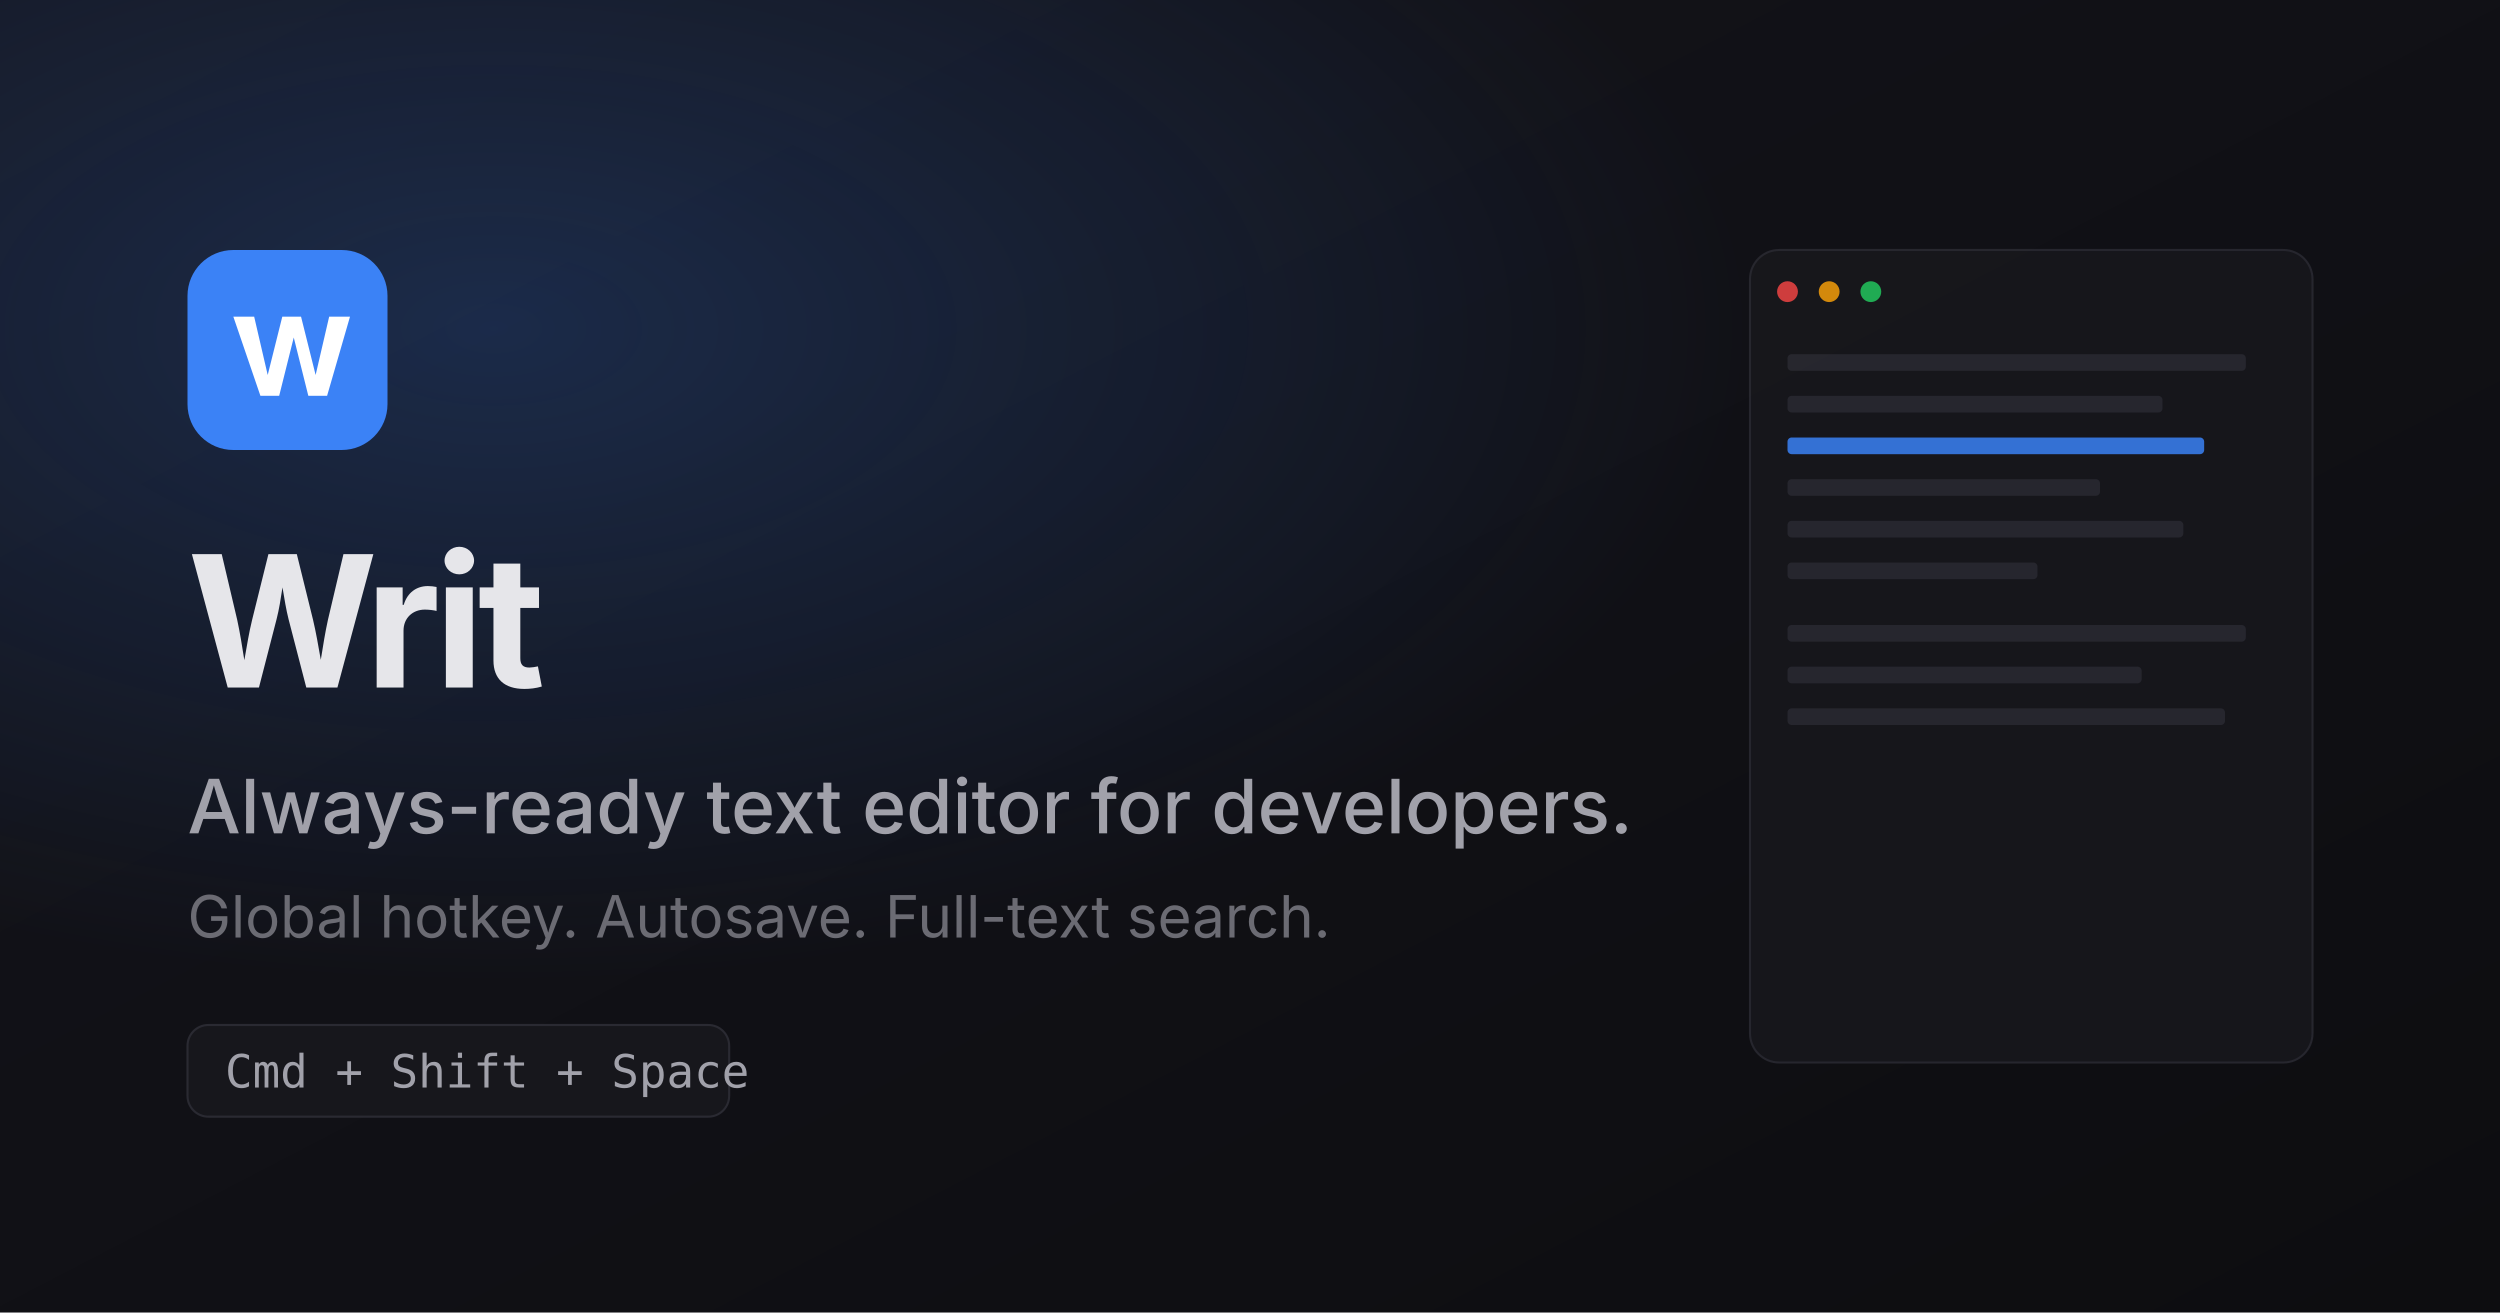
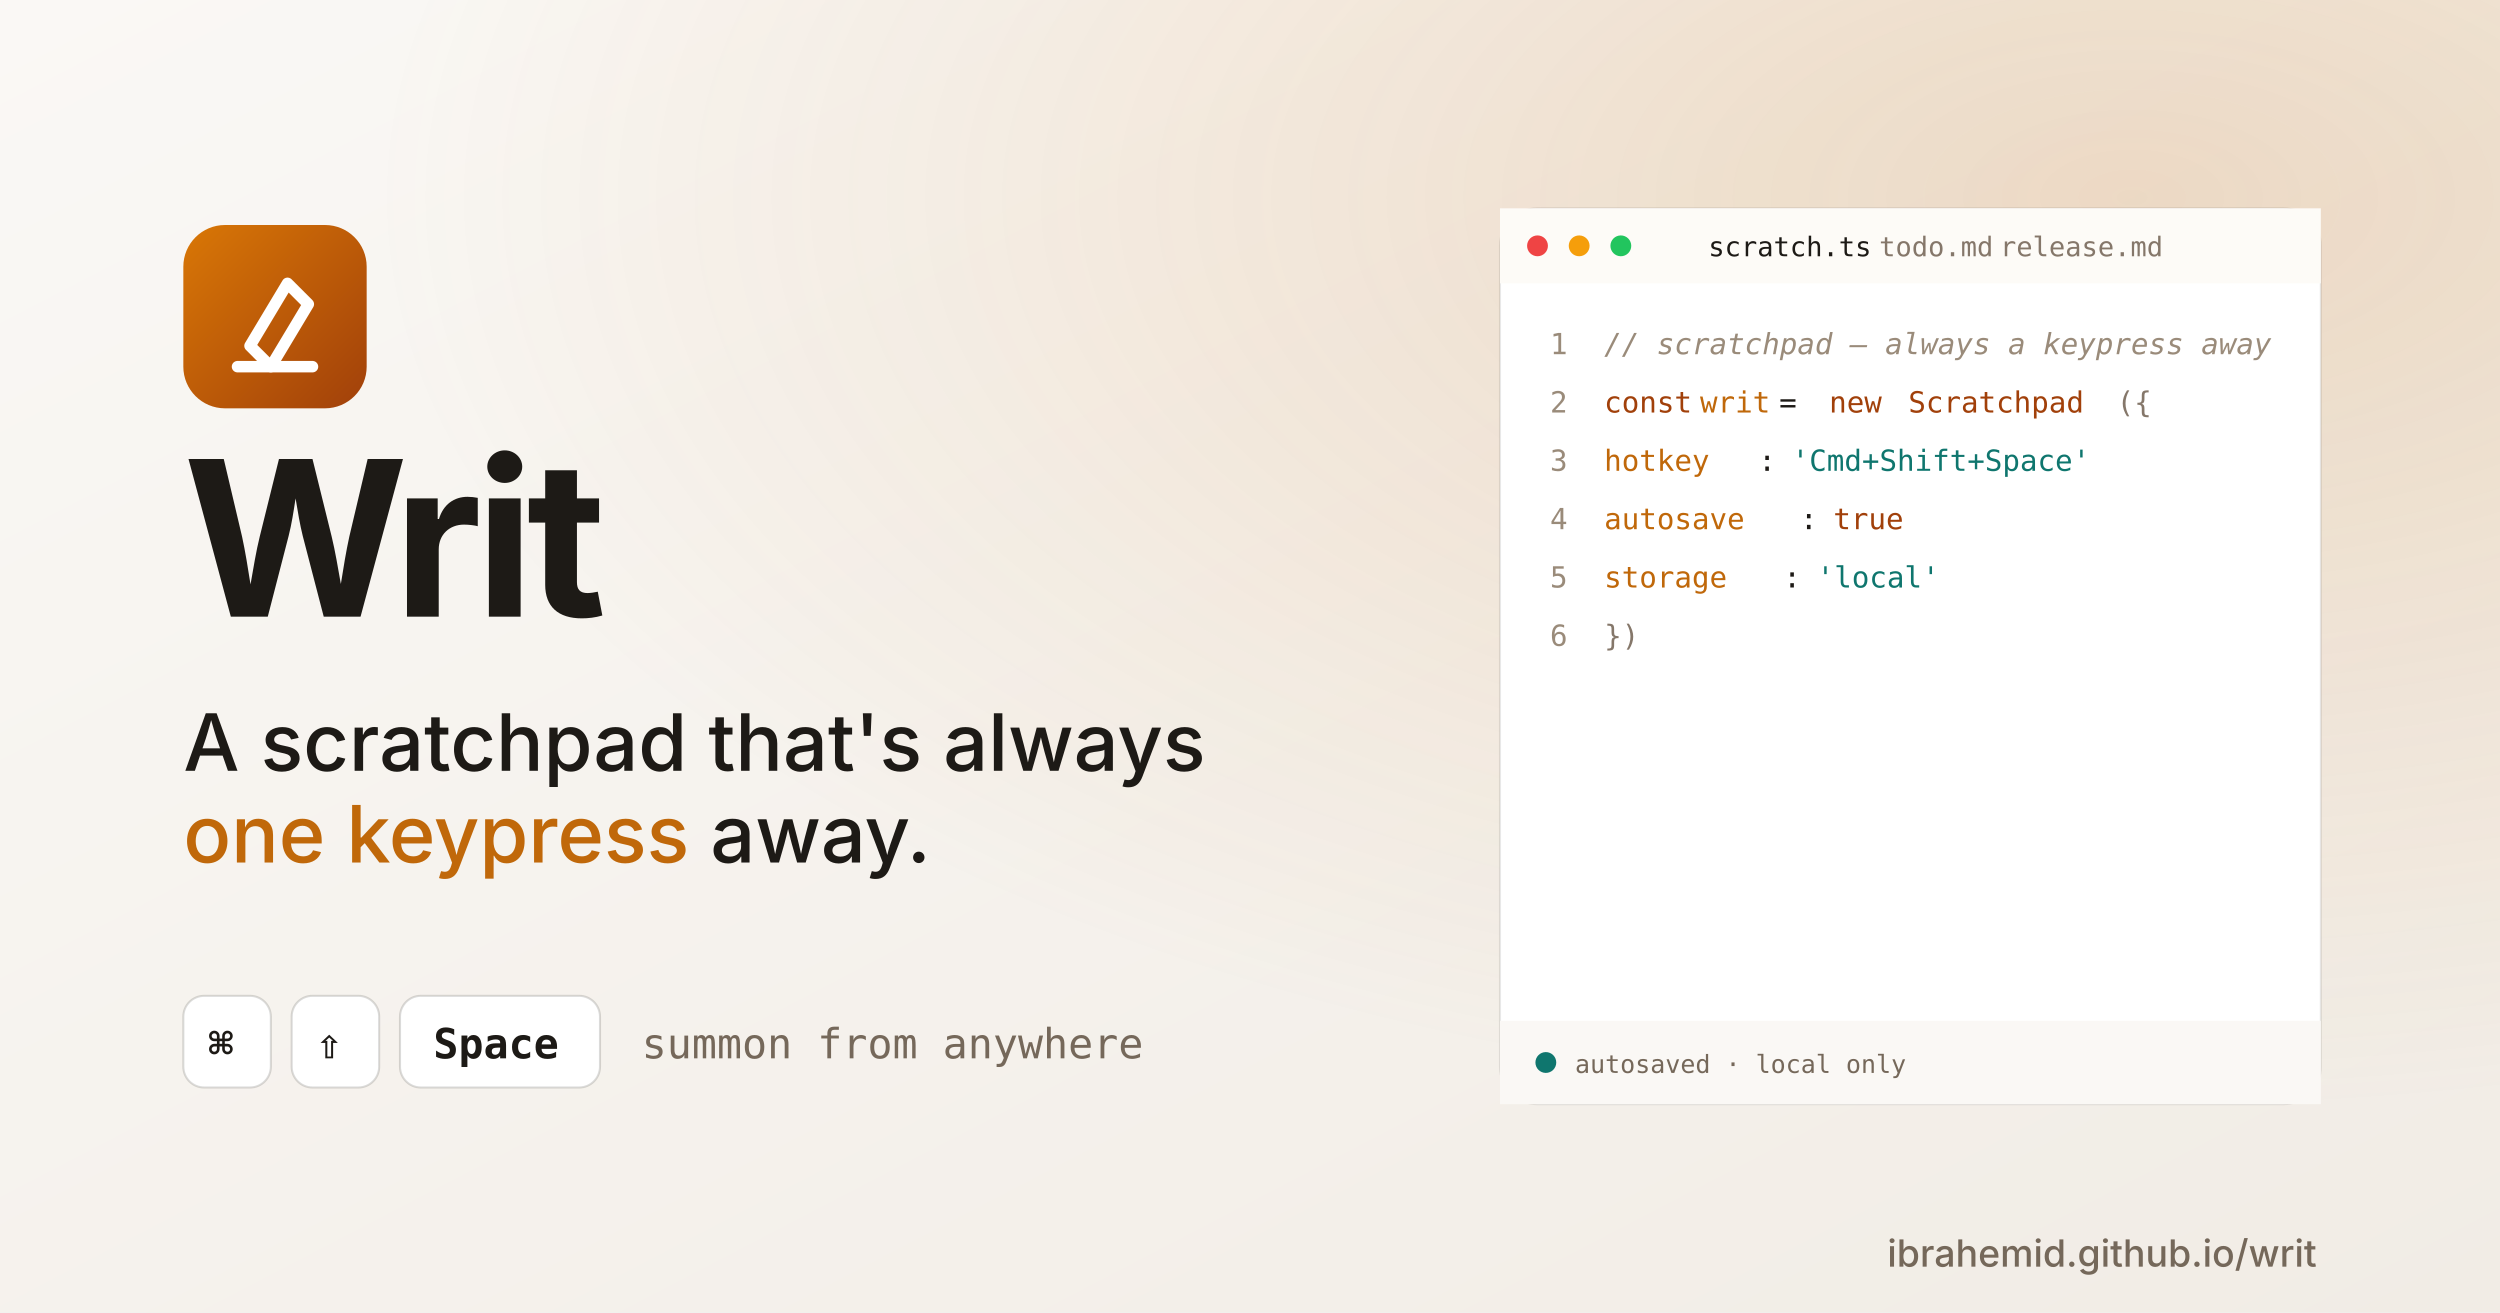
<svg xmlns="http://www.w3.org/2000/svg" viewBox="0 0 1200 630" width="1200" height="630" role="img" aria-label="Writ, a scratchpad text editor for developers">
  <defs>
    <linearGradient id="bg" x1="0" y1="0" x2="1" y2="1">
-       <stop offset="0" stop-color="#14141b" />
-       <stop offset="1" stop-color="#0d0d10" />
+       <stop offset="0" stop-color="#faf8f5" />
+       <stop offset="1" stop-color="#f1ece5" />
    </linearGradient>
-     <radialGradient id="glow" cx="0.2" cy="0.25" r="0.5">
-       <stop offset="0" stop-color="#3b82f6" stop-opacity="0.22" />
-       <stop offset="1" stop-color="#3b82f6" stop-opacity="0" />
+     <radialGradient id="glow" cx="0.85" cy="0.15" r="0.7">
+       <stop offset="0" stop-color="#c0680a" stop-opacity="0.18" />
+       <stop offset="1" stop-color="#c0680a" stop-opacity="0" />
    </radialGradient>
+     <linearGradient id="markBg" x1="0" y1="0" x2="1" y2="1">
+       <stop offset="0" stop-color="#d97706" />
+       <stop offset="1" stop-color="#a1400a" />
+     </linearGradient>
  </defs>
  <rect width="1200" height="630" fill="url(#bg)" />
  <rect width="1200" height="630" fill="url(#glow)" />
-   <g transform="translate(90 120)">
-     <rect width="96" height="96" rx="22" fill="#3b82f6" />
-     <path d="M22 32h10l6.5 28 7-28h9l7 28 6.5-28h10L67 70h-9l-7-28-7 28h-9L22 32z" fill="#ffffff" />
+   <g transform="translate(88 108)">
+     <rect width="88" height="88" rx="20" fill="url(#markBg)" />
+     <g transform="translate(20 18)" stroke="#ffffff" stroke-width="5.5" stroke-linecap="round" stroke-linejoin="round" fill="none">
+       <path d="M6 50h36" />
+       <path d="M12 40 30 10l10 10L22 50z" />
+     </g>
  </g>
-   <text x="90" y="330" font-family="Inter, -apple-system, system-ui, sans-serif" font-size="88" font-weight="700" fill="#e6e6ea" letter-spacing="-3">Writ</text>
-   <text x="90" y="400" font-family="Inter, -apple-system, system-ui, sans-serif" font-size="36" font-weight="500" fill="#a1a1aa">Always-ready text editor for developers.</text>
-   <text x="90" y="450" font-family="Inter, -apple-system, system-ui, sans-serif" font-size="28" font-weight="400" fill="#6b6b73">Global hotkey. Autosave. Full-text search.</text>
-   <g transform="translate(90 520)" font-family="ui-monospace, SF Mono, Menlo, monospace" font-size="22" fill="#a1a1aa">
-     <rect x="0" y="-28" width="260" height="44" rx="10" fill="#17171c" stroke="#2a2a32" />
-     <text x="18" y="2">Cmd + Shift + Space</text>
+   <g font-family="Inter, -apple-system, system-ui, sans-serif" fill="#1d1a16">
+     <text x="88" y="296" font-size="104" font-weight="700" letter-spacing="-3.5">Writ</text>
+     <text x="88" y="370" font-size="38" font-weight="500">A scratchpad that's always</text>
+     <text x="88" y="414" font-size="38" font-weight="500">
+       <tspan fill="#c0680a">one keypress</tspan>
+       <tspan> away.</tspan>
+     </text>
  </g>
-   <g transform="translate(840 120)" opacity="0.85">
-     <rect width="270" height="390" rx="14" fill="#17171c" stroke="#2a2a32" />
-     <circle cx="18" cy="20" r="5" fill="#ef4444" />
-     <circle cx="38" cy="20" r="5" fill="#f59e0b" />
-     <circle cx="58" cy="20" r="5" fill="#22c55e" />
-     <rect x="18" y="50" width="220" height="8" rx="2" fill="#2a2a32" />
-     <rect x="18" y="70" width="180" height="8" rx="2" fill="#2a2a32" />
-     <rect x="18" y="90" width="200" height="8" rx="2" fill="#3b82f6" />
-     <rect x="18" y="110" width="150" height="8" rx="2" fill="#2a2a32" />
-     <rect x="18" y="130" width="190" height="8" rx="2" fill="#2a2a32" />
-     <rect x="18" y="150" width="120" height="8" rx="2" fill="#2a2a32" />
-     <rect x="18" y="180" width="220" height="8" rx="2" fill="#2a2a32" />
-     <rect x="18" y="200" width="170" height="8" rx="2" fill="#2a2a32" />
-     <rect x="18" y="220" width="210" height="8" rx="2" fill="#2a2a32" />
+   <g transform="translate(88 510)" font-family="ui-monospace, SF Mono, Menlo, monospace" font-size="20">
+     <rect x="0" y="-32" width="42" height="44" rx="10" fill="#ffffff" stroke="rgba(29,26,22,0.16)" />
+     <text x="12" y="-2" fill="#1d1a16" font-weight="600">⌘</text>
+     <rect x="52" y="-32" width="42" height="44" rx="10" fill="#ffffff" stroke="rgba(29,26,22,0.16)" />
+     <text x="64" y="-2" fill="#1d1a16" font-weight="600">⇧</text>
+     <rect x="104" y="-32" width="96" height="44" rx="10" fill="#ffffff" stroke="rgba(29,26,22,0.16)" />
+     <text x="120" y="-2" fill="#1d1a16" font-weight="600">Space</text>
+     <text x="220" y="-2" fill="#75685a">summon from anywhere</text>
  </g>
+   <g transform="translate(720 100)">
+     <rect width="394" height="430" rx="18" fill="#ffffff" stroke="rgba(29,26,22,0.1)" />
+     <rect width="394" height="36" fill="#fdfbf7" />
+     <circle cx="18" cy="18" r="5" fill="#ef4444" />
+     <circle cx="38" cy="18" r="5" fill="#f59e0b" />
+     <circle cx="58" cy="18" r="5" fill="#22c55e" />
+     <text x="100" y="23" font-family="ui-monospace, Menlo, monospace" font-size="13" fill="#1d1a16" font-weight="500">scratch.ts</text>
+     <text x="182" y="23" font-family="ui-monospace, Menlo, monospace" font-size="13" fill="#85776a">todo.md</text>
+     <text x="240" y="23" font-family="ui-monospace, Menlo, monospace" font-size="13" fill="#85776a">release.md</text>
+     <g font-family="ui-monospace, SF Mono, Menlo, monospace" font-size="14" transform="translate(24 70)">
+       <text x="0" y="0" fill="#9a8b7a">1</text>
+       <text x="26" y="0" fill="#9a8b7a" font-style="italic">// scratchpad — always a keypress away</text>
+       <text x="0" y="28" fill="#9a8b7a">2</text>
+       <text x="26" y="28" fill="#a1400a">const</text>
+       <text x="72" y="28" fill="#c0680a">writ</text>
+       <text x="110" y="28" fill="#1d1a16"> = </text>
+       <text x="134" y="28" fill="#a1400a">new</text>
+       <text x="172" y="28" fill="#a1400a" font-weight="500">Scratchpad</text>
+       <text x="272" y="28" fill="#85776a">({</text>
+       <text x="0" y="56" fill="#9a8b7a">3</text>
+       <text x="26" y="56" fill="#c0680a">  hotkey</text>
+       <text x="100" y="56" fill="#1d1a16">: </text>
+       <text x="116" y="56" fill="#0f766e">'Cmd+Shift+Space'</text>
+       <text x="0" y="84" fill="#9a8b7a">4</text>
+       <text x="26" y="84" fill="#c0680a">  autosave</text>
+       <text x="120" y="84" fill="#1d1a16">: </text>
+       <text x="136" y="84" fill="#a1400a">true</text>
+       <text x="0" y="112" fill="#9a8b7a">5</text>
+       <text x="26" y="112" fill="#c0680a">  storage</text>
+       <text x="112" y="112" fill="#1d1a16">: </text>
+       <text x="128" y="112" fill="#0f766e">'local'</text>
+       <text x="0" y="140" fill="#9a8b7a">6</text>
+       <text x="26" y="140" fill="#85776a">})</text>
+     </g>
+     <rect x="0" y="390" width="394" height="40" fill="#faf8f5" />
+     <circle cx="22" cy="410" r="5" fill="#0f766e" />
+     <text x="36" y="415" font-family="ui-monospace, Menlo, monospace" font-size="12" fill="#75685a">autosaved · local only</text>
+   </g>
+   <text x="1112" y="608" font-family="Inter, system-ui, sans-serif" font-size="18" fill="#75685a" text-anchor="end" font-weight="500">ibrahemid.github.io/writ</text>
</svg>
